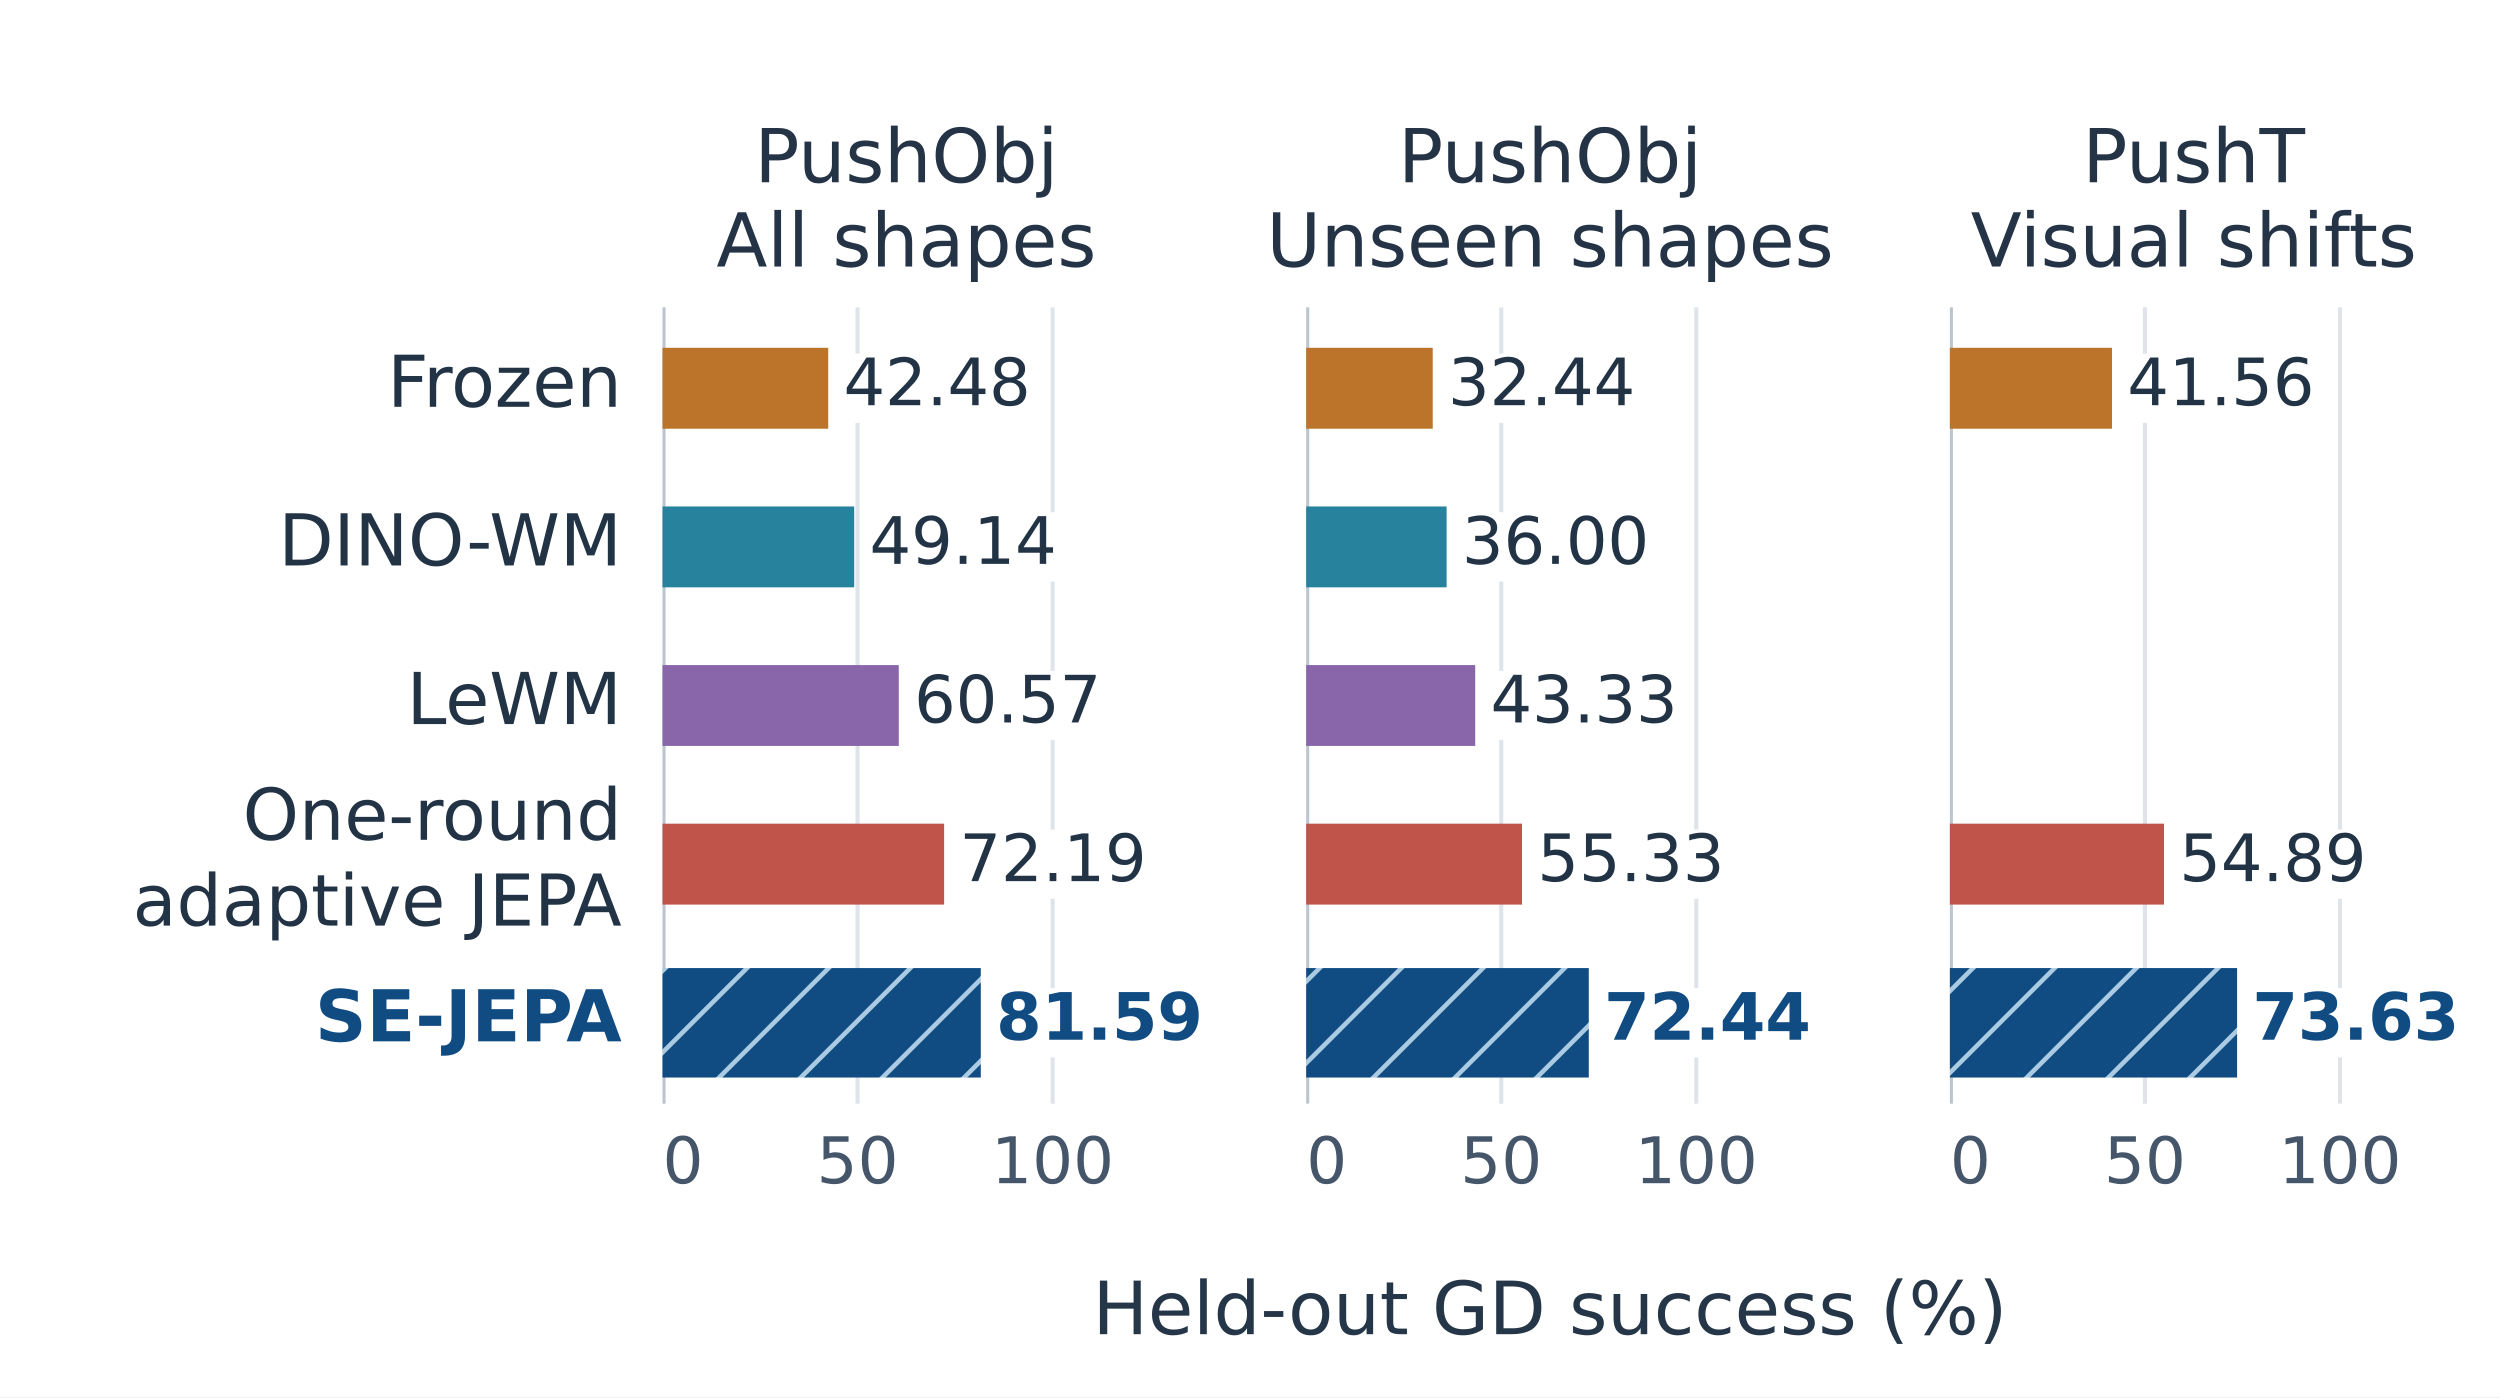
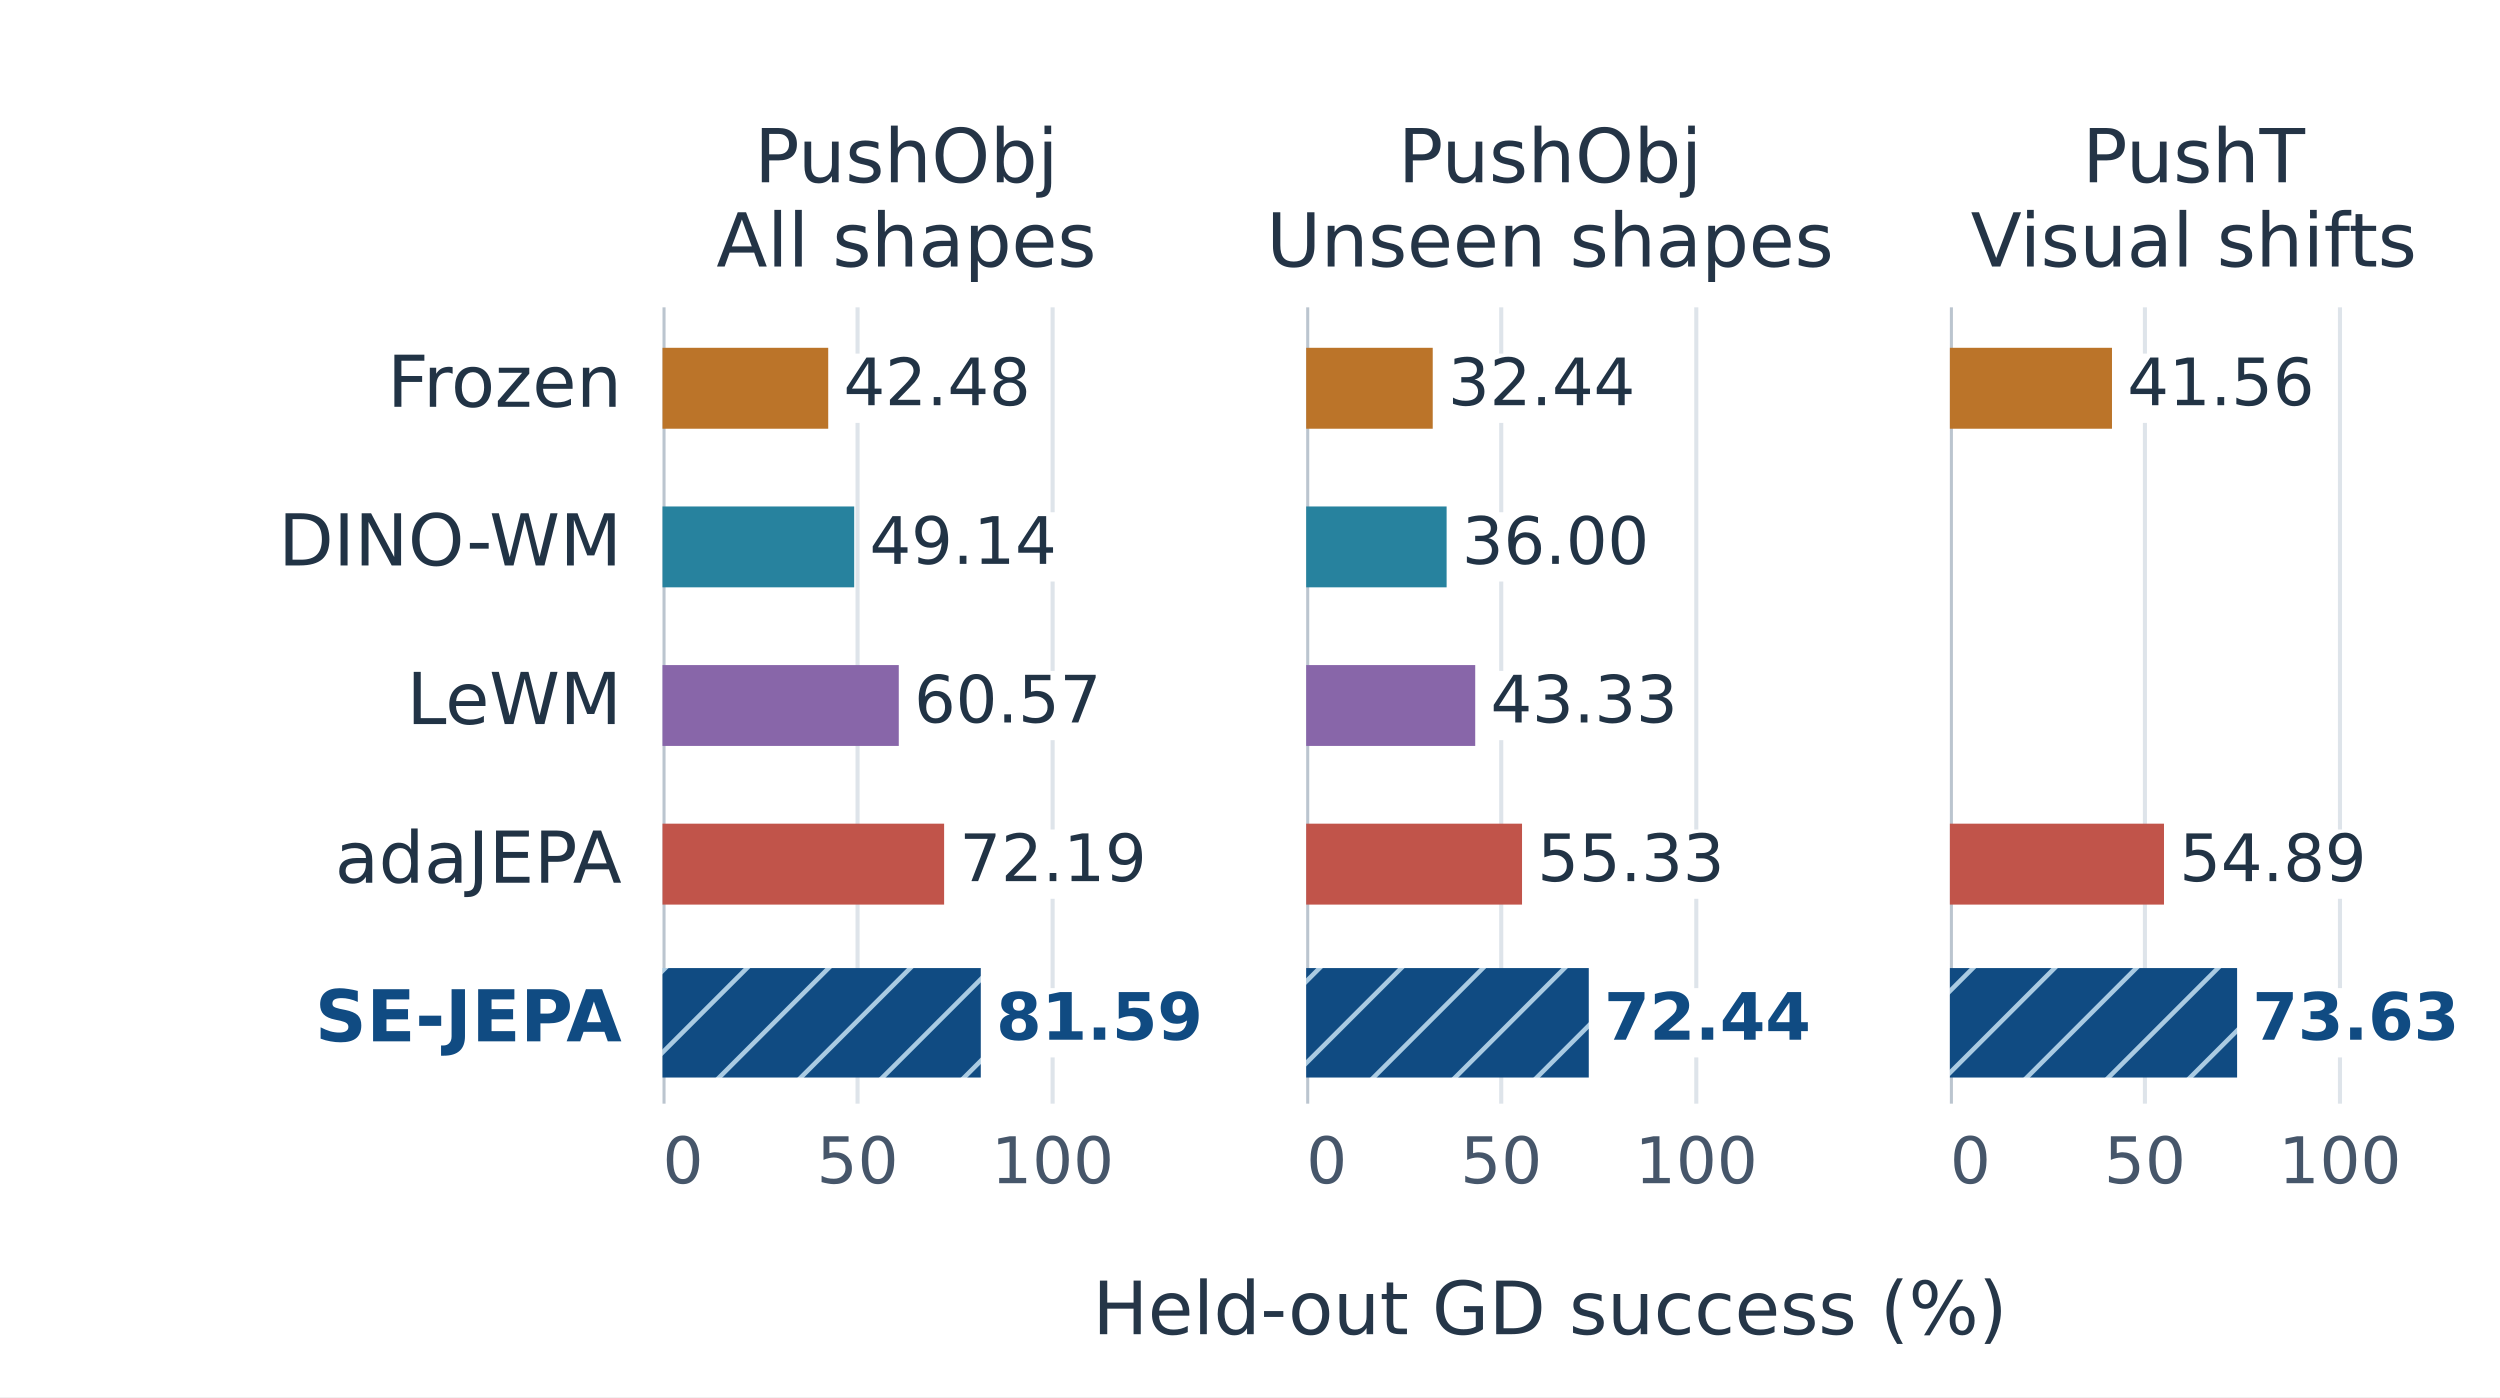
<svg xmlns="http://www.w3.org/2000/svg" width="244.8pt" height="136.8pt" viewBox="0 0 244.8 136.8" version="1.1">
  <defs>
    <style type="text/css">*{stroke-linejoin: round; stroke-linecap: butt}</style>
  </defs>
  <g id="figure_1">
    <g id="patch_1">
      <path d="M 0 136.8  L 244.8 136.8  L 244.8 0  L 0 0  z " style="fill: #ffffff" />
    </g>
    <g id="axes_1">
      <g id="patch_2">
        <path d="M 64.872 108.072  L 112.621 108.072  L 112.621 30.096  L 64.872 30.096  z " style="fill: #ffffff" />
      </g>
      <g id="line2d_1">
        <path d="M 64.872 108.072  L 64.872 30.096  " clip-path="url(#pd72a1151b1)" style="fill: none; stroke: #bbc5cf; stroke-width: 0.6; stroke-linecap: square" />
      </g>
      <g id="line2d_2">
        <path d="M 83.972 108.072  L 83.972 30.096  " clip-path="url(#pd72a1151b1)" style="fill: none; stroke: #dee4ea; stroke-width: 0.4; stroke-linecap: square" />
      </g>
      <g id="line2d_3">
        <path d="M 103.072 108.072  L 103.072 30.096  " clip-path="url(#pd72a1151b1)" style="fill: none; stroke: #dee4ea; stroke-width: 0.4; stroke-linecap: square" />
      </g>
      <g id="GD-pushobj_all-Frozen">
        <path d="M 64.872 34.057  L 81.099 34.057  L 81.099 41.979  L 64.872 41.979  z " clip-path="url(#pd72a1151b1)" style="fill: #bb7429" />
      </g>
      <g id="GD-pushobj_all-DINO-WM">
        <path d="M 64.872 49.59  L 83.643 49.59  L 83.643 57.512  L 64.872 57.512  z " clip-path="url(#pd72a1151b1)" style="fill: #27829e" />
      </g>
      <g id="GD-pushobj_all-LeWM">
        <path d="M 64.872 65.123  L 88.009 65.123  L 88.009 73.045  L 64.872 73.045  z " clip-path="url(#pd72a1151b1)" style="fill: #8866a9" />
      </g>
      <g id="GD-pushobj_all-AdaJEPA">
        <path d="M 64.872 80.656  L 92.448 80.656  L 92.448 88.578  L 64.872 88.578  z " clip-path="url(#pd72a1151b1)" style="fill: #c1544a" />
      </g>
      <g id="GD-pushobj_all-SE-JEPA">
        <path d="M 64.872 94.791  L 96.039 94.791  L 96.039 105.509  L 64.872 105.509  z " clip-path="url(#pd72a1151b1)" style="fill: url(#h5310ae9c62)" />
      </g>
      <g id="matplotlib.axis_1">
        <g id="xtick_1">
          <g id="line2d_4" />
          <g id="text_1">
            <text style="font-size: 6.3px; font-family: 'DejaVu Sans'; text-anchor: start; fill: #46566a" x="64.872" y="115.859" transform="rotate(-0 64.872 115.8585)">0</text>
          </g>
        </g>
        <g id="xtick_2">
          <g id="line2d_5" />
          <g id="text_2">
            <text style="font-size: 6.3px; font-family: 'DejaVu Sans'; text-anchor: middle; fill: #46566a" x="83.972" y="115.859" transform="rotate(-0 83.97178 115.8585)">50</text>
          </g>
        </g>
        <g id="xtick_3">
          <g id="line2d_6" />
          <g id="text_3">
            <text style="font-size: 6.3px; font-family: 'DejaVu Sans'; text-anchor: middle; fill: #46566a" x="103.072" y="115.859" transform="rotate(-0 103.0716 115.8585)">100</text>
          </g>
        </g>
      </g>
      <g id="matplotlib.axis_2" />
      <g id="text_4">
        <text style="font-size: 7px; font-family: 'DejaVu Sans'; text-anchor: end; fill: #213345" x="60.872" y="39.836" transform="rotate(-0 60.872 39.83622)">Frozen</text>
      </g>
      <g id="text_5">
        <g id="patch_3">
          <path d="M 82.407 41.41  L 101.113 41.41  L 101.113 34.626  L 82.407 34.626  z " style="fill: #ffffff" />
        </g>
        <text style="font-size: 6.4px; font-family: 'DejaVu Sans'; text-anchor: start; fill: #213345" x="82.599" y="39.68" transform="rotate(-0 82.59917 39.68037)">42.48</text>
      </g>
      <g id="text_6">
        <text style="font-size: 7px; font-family: 'DejaVu Sans'; text-anchor: end; fill: #213345" x="60.872" y="55.369" transform="rotate(-0 60.872 55.36929)">DINO-WM</text>
      </g>
      <g id="text_7">
        <g id="patch_4">
          <path d="M 84.951 56.943  L 103.657 56.943  L 103.657 50.159  L 84.951 50.159  z " style="fill: #ffffff" />
        </g>
        <text style="font-size: 6.4px; font-family: 'DejaVu Sans'; text-anchor: start; fill: #213345" x="85.143" y="55.213" transform="rotate(-0 85.14326 55.21343)">49.14</text>
      </g>
      <g id="text_8">
        <text style="font-size: 7px; font-family: 'DejaVu Sans'; text-anchor: end; fill: #213345" x="60.872" y="70.902" transform="rotate(-0 60.872 70.90236)">LeWM</text>
      </g>
      <g id="text_9">
        <g id="patch_5">
          <path d="M 89.317 72.476  L 108.023 72.476  L 108.023 65.692  L 89.317 65.692  z " style="fill: #ffffff" />
        </g>
        <text style="font-size: 6.4px; font-family: 'DejaVu Sans'; text-anchor: start; fill: #213345" x="89.509" y="70.746" transform="rotate(-0 89.50947 70.7465)">60.57</text>
      </g>
      <g id="text_10">
-         <text style="font-size: 7px; font-family: 'DejaVu Sans'; fill: #213345" transform="translate(23.76981 82.23474)">One-round</text>
-         <text style="font-size: 7px; font-family: 'DejaVu Sans'; fill: #213345" transform="translate(12.99091 90.63666)">adaptive JEPA</text>
+         <text style="font-size: 7px; font-family: 'DejaVu Sans'; text-anchor: end; fill: #213345" x="60.872" y="86.436" transform="rotate(-0 60.872 86.4357)">adaJEPA</text>
      </g>
      <g id="text_11">
        <g id="patch_6">
          <path d="M 93.756 88.009  L 112.462 88.009  L 112.462 81.225  L 93.756 81.225  z " style="fill: #ffffff" />
        </g>
        <text style="font-size: 6.4px; font-family: 'DejaVu Sans'; text-anchor: start; fill: #213345" x="93.948" y="86.28" transform="rotate(-0 93.94826 86.27957)">72.19</text>
      </g>
      <g id="text_12">
        <text style="font-weight: 700; font-size: 7px; font-family: 'DejaVu Sans'; text-anchor: end; fill: #104b82" x="60.872" y="101.968" transform="rotate(-0 60.872 101.9685)">SE-JEPA</text>
      </g>
      <g id="text_13">
        <g id="patch_7">
          <path d="M 97.347 103.542  L 117.974 103.542  L 117.974 96.758  L 97.347 96.758  z " style="fill: #ffffff" />
        </g>
        <text style="font-weight: 700; font-size: 6.4px; font-family: 'DejaVu Sans'; text-anchor: start; fill: #104b82" x="97.539" y="101.813" transform="rotate(-0 97.53902 101.8126)">81.59</text>
      </g>
      <g id="text_14">
        <text style="font-size: 7.3px; font-family: 'DejaVu Sans'; fill: #243446" transform="translate(73.87754 17.847)">PushObj</text>
        <text style="font-size: 7.3px; font-family: 'DejaVu Sans'; fill: #243446" transform="translate(70.14598 26.096)">All shapes</text>
      </g>
    </g>
    <g id="axes_2">
      <g id="patch_8">
        <path d="M 127.901 108.072  L 175.651 108.072  L 175.651 30.096  L 127.901 30.096  z " style="fill: #ffffff" />
      </g>
      <g id="line2d_7">
        <path d="M 127.901 108.072  L 127.901 30.096  " clip-path="url(#pd09d841ab7)" style="fill: none; stroke: #bbc5cf; stroke-width: 0.6; stroke-linecap: square" />
      </g>
      <g id="line2d_8">
        <path d="M 147.001 108.072  L 147.001 30.096  " clip-path="url(#pd09d841ab7)" style="fill: none; stroke: #dee4ea; stroke-width: 0.4; stroke-linecap: square" />
      </g>
      <g id="line2d_9">
        <path d="M 166.101 108.072  L 166.101 30.096  " clip-path="url(#pd09d841ab7)" style="fill: none; stroke: #dee4ea; stroke-width: 0.4; stroke-linecap: square" />
      </g>
      <g id="GD-pushobj_unseen-Frozen">
        <path d="M 127.901 34.057  L 140.293 34.057  L 140.293 41.979  L 127.901 41.979  z " clip-path="url(#pd09d841ab7)" style="fill: #bb7429" />
      </g>
      <g id="GD-pushobj_unseen-DINO-WM">
        <path d="M 127.901 49.59  L 141.653 49.59  L 141.653 57.512  L 127.901 57.512  z " clip-path="url(#pd09d841ab7)" style="fill: #27829e" />
      </g>
      <g id="GD-pushobj_unseen-LeWM">
        <path d="M 127.901 65.123  L 144.453 65.123  L 144.453 73.045  L 127.901 73.045  z " clip-path="url(#pd09d841ab7)" style="fill: #8866a9" />
      </g>
      <g id="GD-pushobj_unseen-AdaJEPA">
        <path d="M 127.901 80.656  L 149.037 80.656  L 149.037 88.578  L 127.901 88.578  z " clip-path="url(#pd09d841ab7)" style="fill: #c1544a" />
      </g>
      <g id="GD-pushobj_unseen-SE-JEPA">
        <path d="M 127.901 94.791  L 155.573 94.791  L 155.573 105.509  L 127.901 105.509  z " clip-path="url(#pd09d841ab7)" style="fill: url(#h5310ae9c62)" />
      </g>
      <g id="matplotlib.axis_3">
        <g id="xtick_4">
          <g id="line2d_10" />
          <g id="text_15">
            <text style="font-size: 6.3px; font-family: 'DejaVu Sans'; text-anchor: start; fill: #46566a" x="127.901" y="115.859" transform="rotate(-0 127.9013 115.8585)">0</text>
          </g>
        </g>
        <g id="xtick_5">
          <g id="line2d_11" />
          <g id="text_16">
            <text style="font-size: 6.3px; font-family: 'DejaVu Sans'; text-anchor: middle; fill: #46566a" x="147.001" y="115.859" transform="rotate(-0 147.0011 115.8585)">50</text>
          </g>
        </g>
        <g id="xtick_6">
          <g id="line2d_12" />
          <g id="text_17">
            <text style="font-size: 6.3px; font-family: 'DejaVu Sans'; text-anchor: middle; fill: #46566a" x="166.101" y="115.859" transform="rotate(-0 166.1008 115.8585)">100</text>
          </g>
        </g>
      </g>
      <g id="matplotlib.axis_4" />
      <g id="text_18">
        <g id="patch_9">
          <path d="M 141.601 41.41  L 160.307 41.41  L 160.307 34.626  L 141.601 34.626  z " style="fill: #ffffff" />
        </g>
        <text style="font-size: 6.4px; font-family: 'DejaVu Sans'; text-anchor: start; fill: #213345" x="141.793" y="39.68" transform="rotate(-0 141.7932 39.68037)">32.44</text>
      </g>
      <g id="text_19">
        <g id="patch_10">
          <path d="M 142.961 56.943  L 161.667 56.943  L 161.667 50.159  L 142.961 50.159  z " style="fill: #ffffff" />
        </g>
        <text style="font-size: 6.4px; font-family: 'DejaVu Sans'; text-anchor: start; fill: #213345" x="143.153" y="55.213" transform="rotate(-0 143.1531 55.21343)">36.00</text>
      </g>
      <g id="text_20">
        <g id="patch_11">
          <path d="M 145.761 72.476  L 164.467 72.476  L 164.467 65.692  L 145.761 65.692  z " style="fill: #ffffff" />
        </g>
        <text style="font-size: 6.4px; font-family: 'DejaVu Sans'; text-anchor: start; fill: #213345" x="145.953" y="70.746" transform="rotate(-0 145.9531 70.7465)">43.33</text>
      </g>
      <g id="text_21">
        <g id="patch_12">
          <path d="M 150.345 88.009  L 169.051 88.009  L 169.051 81.225  L 150.345 81.225  z " style="fill: #ffffff" />
        </g>
        <text style="font-size: 6.4px; font-family: 'DejaVu Sans'; text-anchor: start; fill: #213345" x="150.537" y="86.28" transform="rotate(-0 150.5371 86.27957)">55.33</text>
      </g>
      <g id="text_22">
        <g id="patch_13">
          <path d="M 156.881 103.542  L 177.508 103.542  L 177.508 96.758  L 156.881 96.758  z " style="fill: #ffffff" />
        </g>
        <text style="font-weight: 700; font-size: 6.4px; font-family: 'DejaVu Sans'; text-anchor: start; fill: #104b82" x="157.073" y="101.813" transform="rotate(-0 157.073 101.8126)">72.44</text>
      </g>
      <g id="text_23">
        <text style="font-size: 7.3px; font-family: 'DejaVu Sans'; fill: #243446" transform="translate(136.9068 17.847)">PushObj</text>
        <text style="font-size: 7.3px; font-family: 'DejaVu Sans'; fill: #243446" transform="translate(124.0092 26.096)">Unseen shapes</text>
      </g>
    </g>
    <g id="axes_3">
      <g id="patch_14">
        <path d="M 190.931 108.072  L 238.68 108.072  L 238.68 30.096  L 190.931 30.096  z " style="fill: #ffffff" />
      </g>
      <g id="line2d_13">
        <path d="M 190.931 108.072  L 190.931 30.096  " clip-path="url(#p535675c987)" style="fill: none; stroke: #bbc5cf; stroke-width: 0.6; stroke-linecap: square" />
      </g>
      <g id="line2d_14">
        <path d="M 210.03 108.072  L 210.03 30.096  " clip-path="url(#p535675c987)" style="fill: none; stroke: #dee4ea; stroke-width: 0.4; stroke-linecap: square" />
      </g>
      <g id="line2d_15">
        <path d="M 229.13 108.072  L 229.13 30.096  " clip-path="url(#p535675c987)" style="fill: none; stroke: #dee4ea; stroke-width: 0.4; stroke-linecap: square" />
      </g>
      <g id="GD-pusht_shift-Frozen">
        <path d="M 190.931 34.057  L 206.806 34.057  L 206.806 41.979  L 190.931 41.979  z " clip-path="url(#p535675c987)" style="fill: #bb7429" />
      </g>
      <g id="GD-pusht_shift-AdaJEPA">
        <path d="M 190.931 80.656  L 211.898 80.656  L 211.898 88.578  L 190.931 88.578  z " clip-path="url(#p535675c987)" style="fill: #c1544a" />
      </g>
      <g id="GD-pusht_shift-SE-JEPA">
        <path d="M 190.931 94.791  L 219.057 94.791  L 219.057 105.509  L 190.931 105.509  z " clip-path="url(#p535675c987)" style="fill: url(#h5310ae9c62)" />
      </g>
      <g id="matplotlib.axis_5">
        <g id="xtick_7">
          <g id="line2d_16" />
          <g id="text_24">
            <text style="font-size: 6.3px; font-family: 'DejaVu Sans'; text-anchor: start; fill: #46566a" x="190.931" y="115.859" transform="rotate(-0 190.9305 115.8585)">0</text>
          </g>
        </g>
        <g id="xtick_8">
          <g id="line2d_17" />
          <g id="text_25">
            <text style="font-size: 6.3px; font-family: 'DejaVu Sans'; text-anchor: middle; fill: #46566a" x="210.03" y="115.859" transform="rotate(-0 210.0303 115.8585)">50</text>
          </g>
        </g>
        <g id="xtick_9">
          <g id="line2d_18" />
          <g id="text_26">
            <text style="font-size: 6.3px; font-family: 'DejaVu Sans'; text-anchor: middle; fill: #46566a" x="229.13" y="115.859" transform="rotate(-0 229.1301 115.8585)">100</text>
          </g>
        </g>
      </g>
      <g id="matplotlib.axis_6" />
      <g id="text_27">
        <g id="patch_15">
          <path d="M 208.114 41.41  L 226.82 41.41  L 226.82 34.626  L 208.114 34.626  z " style="fill: #ffffff" />
        </g>
        <text style="font-size: 6.4px; font-family: 'DejaVu Sans'; text-anchor: start; fill: #213345" x="208.306" y="39.68" transform="rotate(-0 208.3063 39.68037)">41.56</text>
      </g>
      <g id="text_28">
        <g id="patch_16">
          <path d="M 213.206 88.009  L 231.912 88.009  L 231.912 81.225  L 213.206 81.225  z " style="fill: #ffffff" />
        </g>
        <text style="font-size: 6.4px; font-family: 'DejaVu Sans'; text-anchor: start; fill: #213345" x="213.398" y="86.28" transform="rotate(-0 213.3983 86.27957)">54.89</text>
      </g>
      <g id="text_29">
        <g id="patch_17">
          <path d="M 220.365 103.542  L 240.992 103.542  L 240.992 96.758  L 220.365 96.758  z " style="fill: #ffffff" />
        </g>
        <text style="font-weight: 700; font-size: 6.4px; font-family: 'DejaVu Sans'; text-anchor: start; fill: #104b82" x="220.557" y="101.813" transform="rotate(-0 220.5569 101.8126)">73.63</text>
      </g>
      <g id="text_30">
        <text style="font-size: 7.3px; font-family: 'DejaVu Sans'; fill: #243446" transform="translate(203.9112 17.847)">PushT</text>
        <text style="font-size: 7.3px; font-family: 'DejaVu Sans'; fill: #243446" transform="translate(192.9674 26.096)">Visual shifts</text>
      </g>
    </g>
    <g id="text_31">
      <text style="font-size: 7.2px; font-family: 'DejaVu Sans'; text-anchor: middle; fill: #253648" x="151.776" y="130.644" transform="rotate(-0 151.776 130.644)">Held-out GD success (%)</text>
    </g>
  </g>
  <defs>
    <clipPath id="pd72a1151b1">
      <rect x="64.872" y="30.096" width="47.749" height="77.976" />
    </clipPath>
    <clipPath id="pd09d841ab7">
      <rect x="127.901" y="30.096" width="47.749" height="77.976" />
    </clipPath>
    <clipPath id="p535675c987">
      <rect x="190.931" y="30.096" width="47.749" height="77.976" />
    </clipPath>
  </defs>
  <defs>
    <pattern id="h5310ae9c62" patternUnits="userSpaceOnUse" x="0" y="0" width="72" height="72">
      <rect x="0" y="0" width="73" height="73" fill="#104b82" />
      <path d="M -36 36  L 36 -36  M -32 40  L 40 -32  M -28 44  L 44 -28  M -24 48  L 48 -24  M -20 52  L 52 -20  M -16 56  L 56 -16  M -12 60  L 60 -12  M -8 64  L 64 -8  M -4 68  L 68 -4  M 0 72  L 72 0  M 4 76  L 76 4  M 8 80  L 80 8  M 12 84  L 84 12  M 16 88  L 88 16  M 20 92  L 92 20  M 24 96  L 96 24  M 28 100  L 100 28  M 32 104  L 104 32  M 36 108  L 108 36  " style="fill: #aacbe2; stroke: #aacbe2; stroke-width: 0.45; stroke-linecap: butt; stroke-linejoin: miter" />
    </pattern>
  </defs>
</svg>
